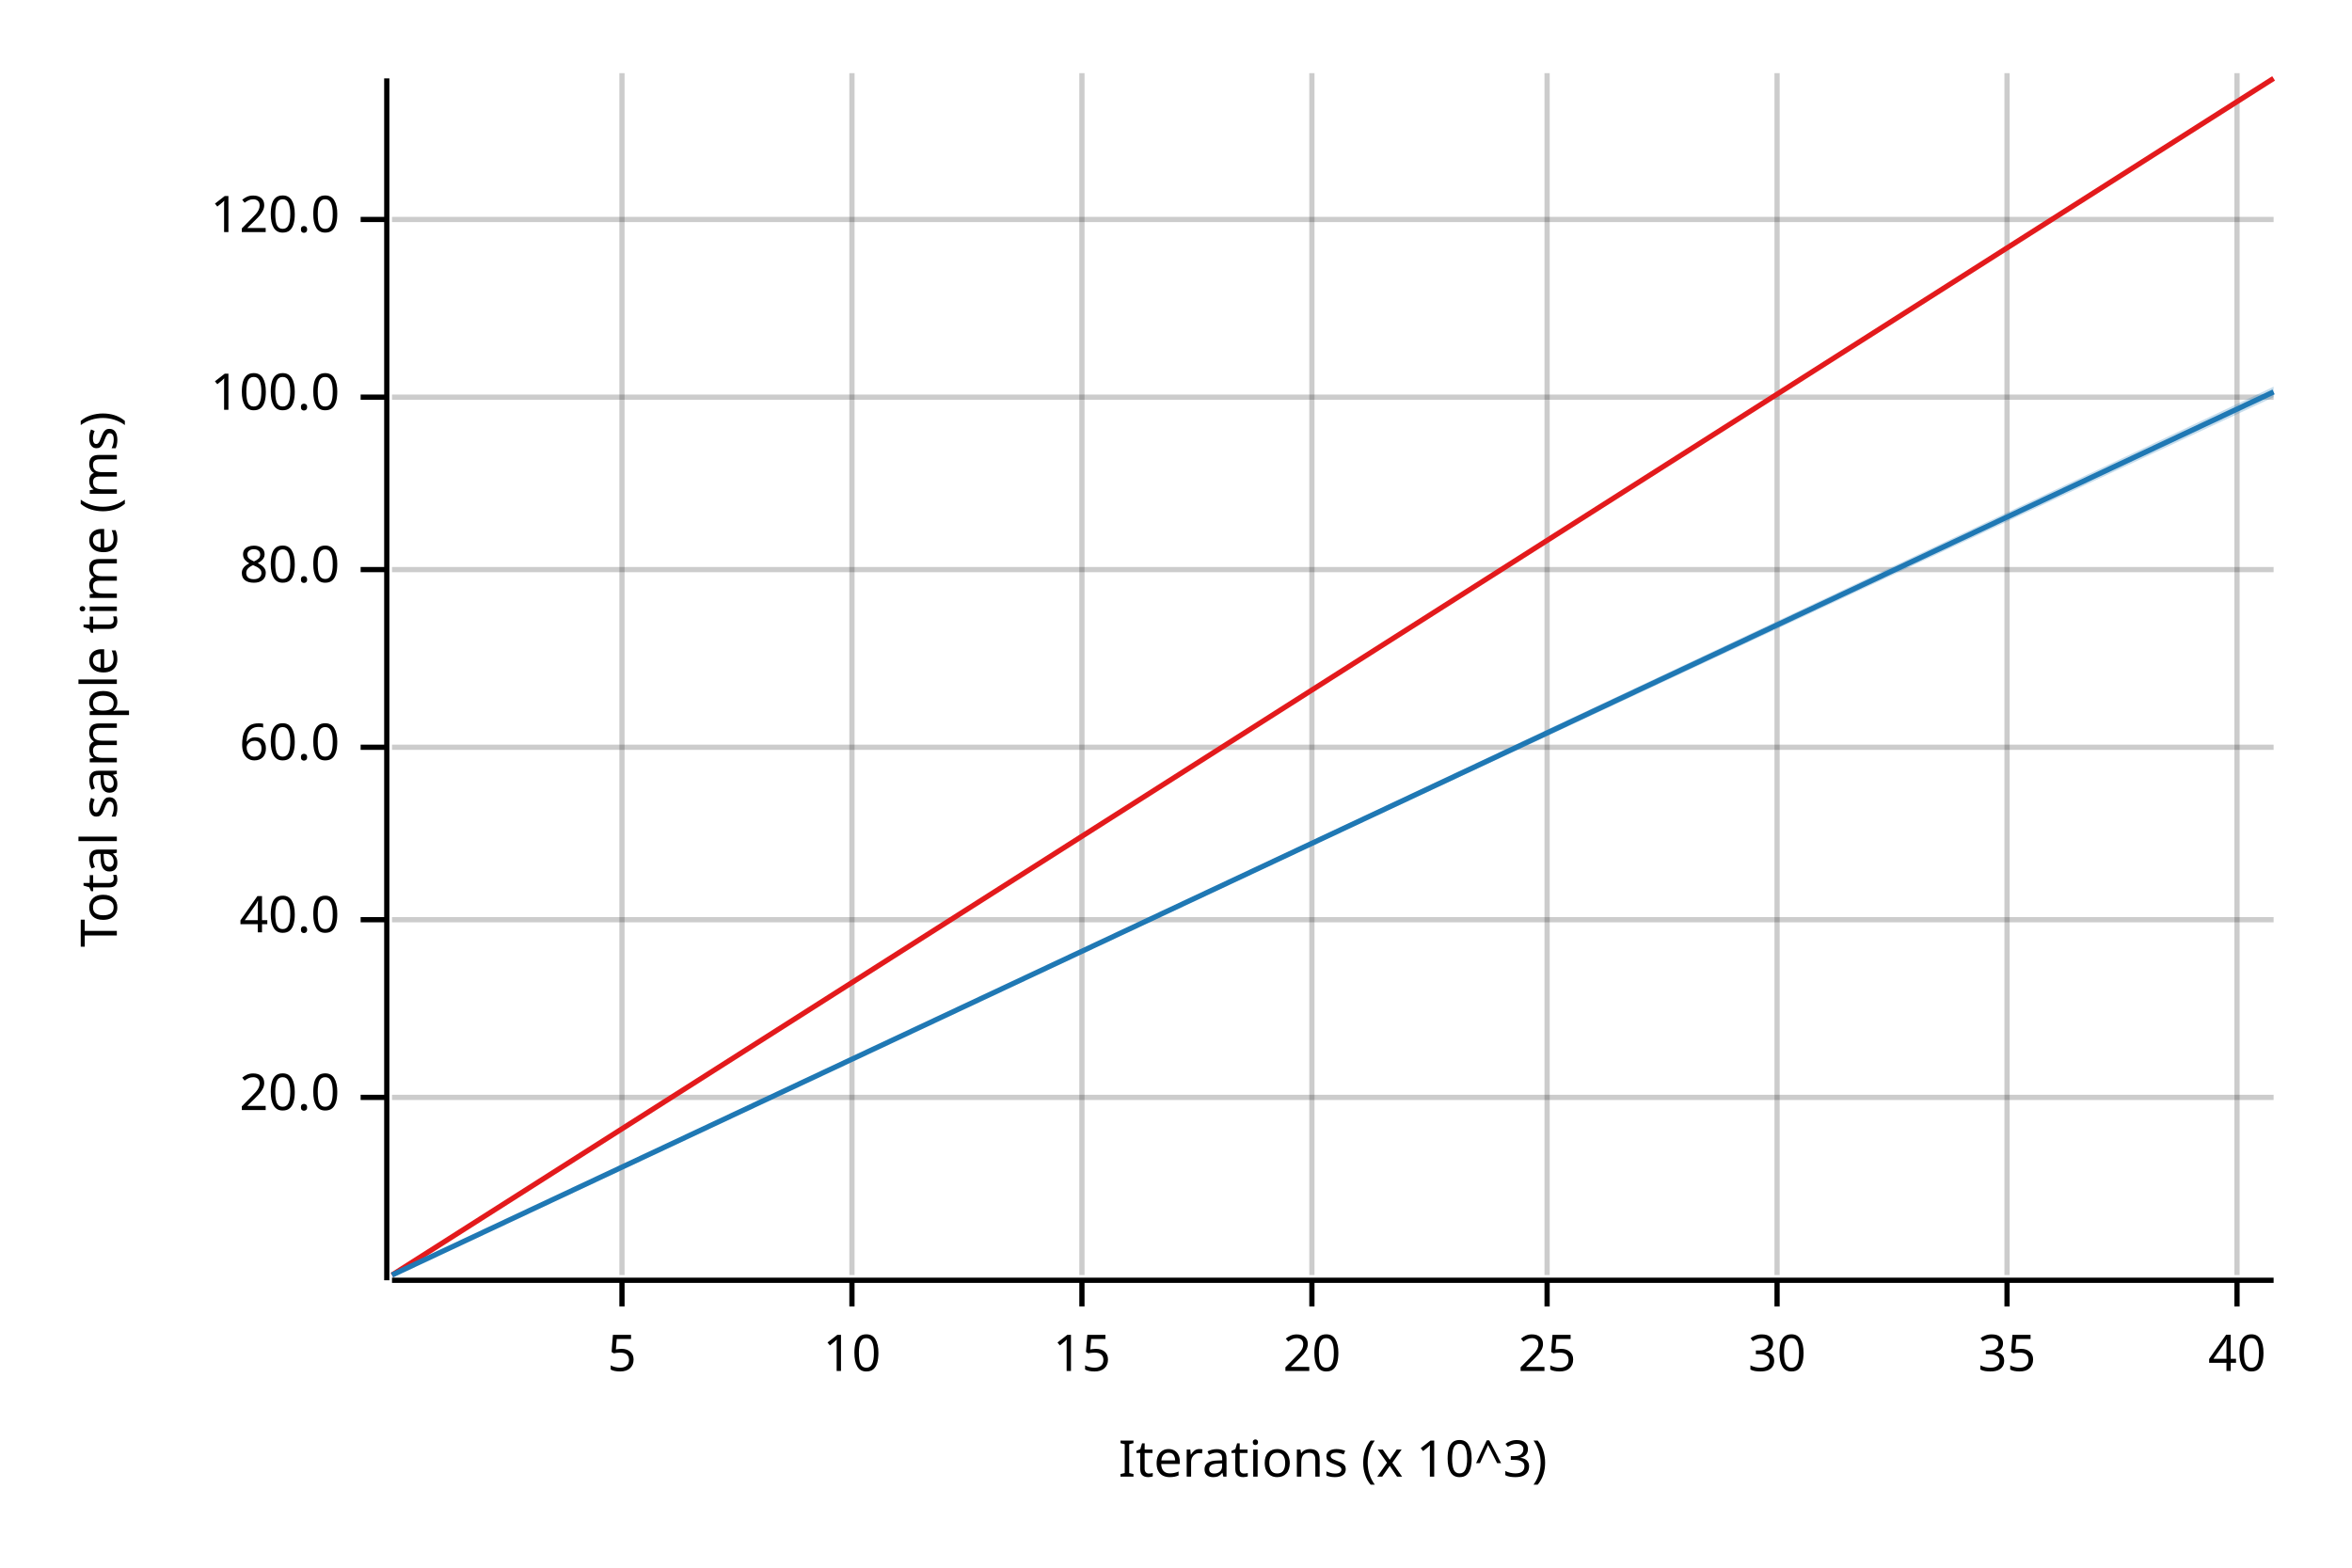
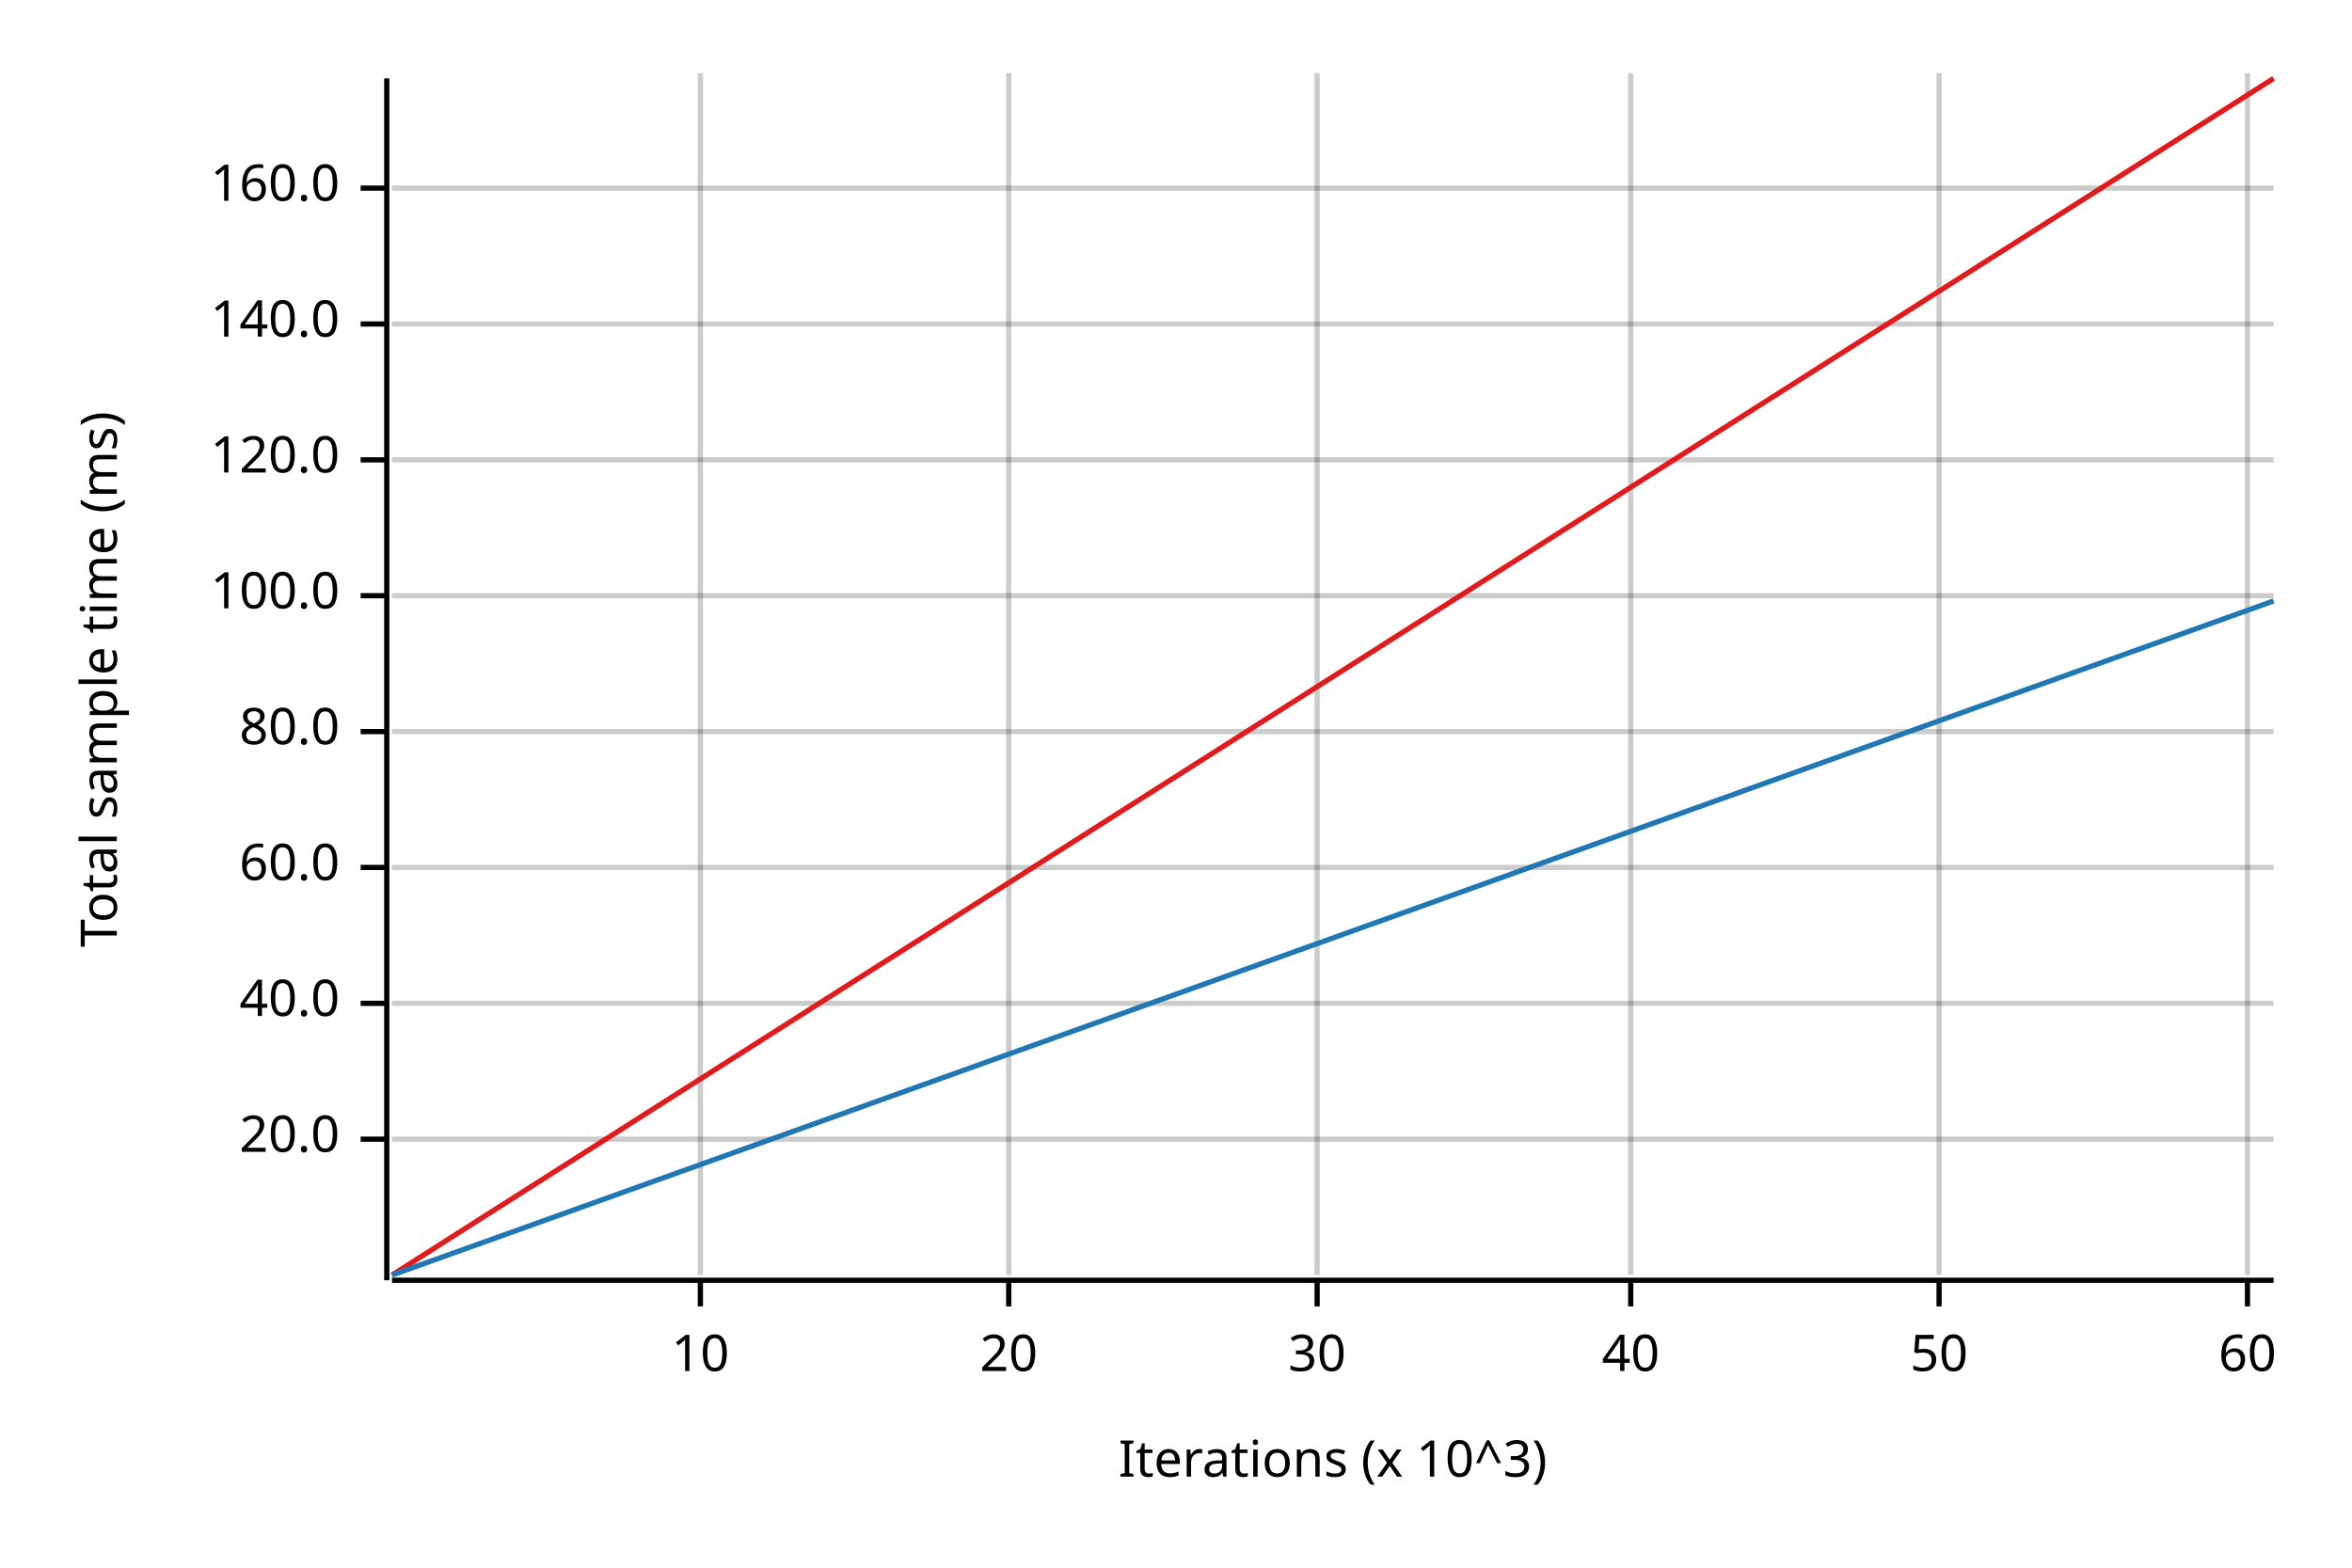
<svg xmlns="http://www.w3.org/2000/svg" width="450" height="300" viewBox="0 0 450 300">
  <text x="15" y="130" dy="0.76em" text-anchor="middle" font-family="sans-serif" font-size="9.677" opacity="1" fill="#000000" transform="rotate(270, 15, 130)">
Total sample time (ms)
</text>
  <text x="255" y="285" dy="-0.5ex" text-anchor="middle" font-family="sans-serif" font-size="9.677" opacity="1" fill="#000000">
Iterations (x 10^3)
</text>
-   <line opacity="0.2" stroke="#000000" stroke-width="1" x1="119" y1="244" x2="119" y2="14" />
-   <line opacity="0.2" stroke="#000000" stroke-width="1" x1="163" y1="244" x2="163" y2="14" />
-   <line opacity="0.2" stroke="#000000" stroke-width="1" x1="207" y1="244" x2="207" y2="14" />
-   <line opacity="0.2" stroke="#000000" stroke-width="1" x1="251" y1="244" x2="251" y2="14" />
-   <line opacity="0.2" stroke="#000000" stroke-width="1" x1="296" y1="244" x2="296" y2="14" />
-   <line opacity="0.2" stroke="#000000" stroke-width="1" x1="340" y1="244" x2="340" y2="14" />
-   <line opacity="0.2" stroke="#000000" stroke-width="1" x1="384" y1="244" x2="384" y2="14" />
-   <line opacity="0.2" stroke="#000000" stroke-width="1" x1="428" y1="244" x2="428" y2="14" />
-   <line opacity="0.2" stroke="#000000" stroke-width="1" x1="75" y1="210" x2="435" y2="210" />
-   <line opacity="0.2" stroke="#000000" stroke-width="1" x1="75" y1="176" x2="435" y2="176" />
-   <line opacity="0.2" stroke="#000000" stroke-width="1" x1="75" y1="143" x2="435" y2="143" />
-   <line opacity="0.2" stroke="#000000" stroke-width="1" x1="75" y1="109" x2="435" y2="109" />
-   <line opacity="0.2" stroke="#000000" stroke-width="1" x1="75" y1="76" x2="435" y2="76" />
-   <line opacity="0.2" stroke="#000000" stroke-width="1" x1="75" y1="42" x2="435" y2="42" />
+   <line opacity="0.2" stroke="#000000" stroke-width="1" x1="134" y1="244" x2="134" y2="14" />
+   <line opacity="0.2" stroke="#000000" stroke-width="1" x1="193" y1="244" x2="193" y2="14" />
+   <line opacity="0.2" stroke="#000000" stroke-width="1" x1="252" y1="244" x2="252" y2="14" />
+   <line opacity="0.2" stroke="#000000" stroke-width="1" x1="312" y1="244" x2="312" y2="14" />
+   <line opacity="0.2" stroke="#000000" stroke-width="1" x1="371" y1="244" x2="371" y2="14" />
+   <line opacity="0.2" stroke="#000000" stroke-width="1" x1="430" y1="244" x2="430" y2="14" />
+   <line opacity="0.2" stroke="#000000" stroke-width="1" x1="75" y1="218" x2="435" y2="218" />
+   <line opacity="0.2" stroke="#000000" stroke-width="1" x1="75" y1="192" x2="435" y2="192" />
+   <line opacity="0.2" stroke="#000000" stroke-width="1" x1="75" y1="166" x2="435" y2="166" />
+   <line opacity="0.2" stroke="#000000" stroke-width="1" x1="75" y1="140" x2="435" y2="140" />
+   <line opacity="0.2" stroke="#000000" stroke-width="1" x1="75" y1="114" x2="435" y2="114" />
+   <line opacity="0.2" stroke="#000000" stroke-width="1" x1="75" y1="88" x2="435" y2="88" />
+   <line opacity="0.2" stroke="#000000" stroke-width="1" x1="75" y1="62" x2="435" y2="62" />
+   <line opacity="0.2" stroke="#000000" stroke-width="1" x1="75" y1="36" x2="435" y2="36" />
  <polyline fill="none" opacity="1" stroke="#000000" stroke-width="1" points="74,15 74,245 " />
-   <text x="65" y="210" dy="0.5ex" text-anchor="end" font-family="sans-serif" font-size="9.677" opacity="1" fill="#000000">
+   <text x="65" y="218" dy="0.5ex" text-anchor="end" font-family="sans-serif" font-size="9.677" opacity="1" fill="#000000">
20.0
</text>
-   <polyline fill="none" opacity="1" stroke="#000000" stroke-width="1" points="69,210 74,210 " />
-   <text x="65" y="176" dy="0.5ex" text-anchor="end" font-family="sans-serif" font-size="9.677" opacity="1" fill="#000000">
+   <polyline fill="none" opacity="1" stroke="#000000" stroke-width="1" points="69,218 74,218 " />
+   <text x="65" y="192" dy="0.5ex" text-anchor="end" font-family="sans-serif" font-size="9.677" opacity="1" fill="#000000">
40.0
</text>
-   <polyline fill="none" opacity="1" stroke="#000000" stroke-width="1" points="69,176 74,176 " />
-   <text x="65" y="143" dy="0.5ex" text-anchor="end" font-family="sans-serif" font-size="9.677" opacity="1" fill="#000000">
+   <polyline fill="none" opacity="1" stroke="#000000" stroke-width="1" points="69,192 74,192 " />
+   <text x="65" y="166" dy="0.5ex" text-anchor="end" font-family="sans-serif" font-size="9.677" opacity="1" fill="#000000">
60.0
</text>
-   <polyline fill="none" opacity="1" stroke="#000000" stroke-width="1" points="69,143 74,143 " />
-   <text x="65" y="109" dy="0.5ex" text-anchor="end" font-family="sans-serif" font-size="9.677" opacity="1" fill="#000000">
+   <polyline fill="none" opacity="1" stroke="#000000" stroke-width="1" points="69,166 74,166 " />
+   <text x="65" y="140" dy="0.5ex" text-anchor="end" font-family="sans-serif" font-size="9.677" opacity="1" fill="#000000">
80.0
</text>
-   <polyline fill="none" opacity="1" stroke="#000000" stroke-width="1" points="69,109 74,109 " />
-   <text x="65" y="76" dy="0.5ex" text-anchor="end" font-family="sans-serif" font-size="9.677" opacity="1" fill="#000000">
+   <polyline fill="none" opacity="1" stroke="#000000" stroke-width="1" points="69,140 74,140 " />
+   <text x="65" y="114" dy="0.5ex" text-anchor="end" font-family="sans-serif" font-size="9.677" opacity="1" fill="#000000">
100.0
</text>
-   <polyline fill="none" opacity="1" stroke="#000000" stroke-width="1" points="69,76 74,76 " />
-   <text x="65" y="42" dy="0.5ex" text-anchor="end" font-family="sans-serif" font-size="9.677" opacity="1" fill="#000000">
+   <polyline fill="none" opacity="1" stroke="#000000" stroke-width="1" points="69,114 74,114 " />
+   <text x="65" y="88" dy="0.5ex" text-anchor="end" font-family="sans-serif" font-size="9.677" opacity="1" fill="#000000">
120.0
</text>
-   <polyline fill="none" opacity="1" stroke="#000000" stroke-width="1" points="69,42 74,42 " />
+   <polyline fill="none" opacity="1" stroke="#000000" stroke-width="1" points="69,88 74,88 " />
+   <text x="65" y="62" dy="0.5ex" text-anchor="end" font-family="sans-serif" font-size="9.677" opacity="1" fill="#000000">
+ 140.0
+ </text>
+   <polyline fill="none" opacity="1" stroke="#000000" stroke-width="1" points="69,62 74,62 " />
+   <text x="65" y="36" dy="0.5ex" text-anchor="end" font-family="sans-serif" font-size="9.677" opacity="1" fill="#000000">
+ 160.0
+ </text>
+   <polyline fill="none" opacity="1" stroke="#000000" stroke-width="1" points="69,36 74,36 " />
  <polyline fill="none" opacity="1" stroke="#000000" stroke-width="1" points="75,245 435,245 " />
-   <text x="119" y="255" dy="0.76em" text-anchor="middle" font-family="sans-serif" font-size="9.677" opacity="1" fill="#000000">
- 5
- </text>
-   <polyline fill="none" opacity="1" stroke="#000000" stroke-width="1" points="119,245 119,250 " />
-   <text x="163" y="255" dy="0.76em" text-anchor="middle" font-family="sans-serif" font-size="9.677" opacity="1" fill="#000000">
+   <text x="134" y="255" dy="0.76em" text-anchor="middle" font-family="sans-serif" font-size="9.677" opacity="1" fill="#000000">
10
</text>
-   <polyline fill="none" opacity="1" stroke="#000000" stroke-width="1" points="163,245 163,250 " />
-   <text x="207" y="255" dy="0.76em" text-anchor="middle" font-family="sans-serif" font-size="9.677" opacity="1" fill="#000000">
- 15
- </text>
-   <polyline fill="none" opacity="1" stroke="#000000" stroke-width="1" points="207,245 207,250 " />
-   <text x="251" y="255" dy="0.76em" text-anchor="middle" font-family="sans-serif" font-size="9.677" opacity="1" fill="#000000">
+   <polyline fill="none" opacity="1" stroke="#000000" stroke-width="1" points="134,245 134,250 " />
+   <text x="193" y="255" dy="0.76em" text-anchor="middle" font-family="sans-serif" font-size="9.677" opacity="1" fill="#000000">
20
</text>
-   <polyline fill="none" opacity="1" stroke="#000000" stroke-width="1" points="251,245 251,250 " />
-   <text x="296" y="255" dy="0.76em" text-anchor="middle" font-family="sans-serif" font-size="9.677" opacity="1" fill="#000000">
- 25
- </text>
-   <polyline fill="none" opacity="1" stroke="#000000" stroke-width="1" points="296,245 296,250 " />
-   <text x="340" y="255" dy="0.76em" text-anchor="middle" font-family="sans-serif" font-size="9.677" opacity="1" fill="#000000">
+   <polyline fill="none" opacity="1" stroke="#000000" stroke-width="1" points="193,245 193,250 " />
+   <text x="252" y="255" dy="0.76em" text-anchor="middle" font-family="sans-serif" font-size="9.677" opacity="1" fill="#000000">
30
</text>
-   <polyline fill="none" opacity="1" stroke="#000000" stroke-width="1" points="340,245 340,250 " />
-   <text x="384" y="255" dy="0.76em" text-anchor="middle" font-family="sans-serif" font-size="9.677" opacity="1" fill="#000000">
- 35
- </text>
-   <polyline fill="none" opacity="1" stroke="#000000" stroke-width="1" points="384,245 384,250 " />
-   <text x="428" y="255" dy="0.76em" text-anchor="middle" font-family="sans-serif" font-size="9.677" opacity="1" fill="#000000">
+   <polyline fill="none" opacity="1" stroke="#000000" stroke-width="1" points="252,245 252,250 " />
+   <text x="312" y="255" dy="0.76em" text-anchor="middle" font-family="sans-serif" font-size="9.677" opacity="1" fill="#000000">
40
</text>
-   <polyline fill="none" opacity="1" stroke="#000000" stroke-width="1" points="428,245 428,250 " />
+   <polyline fill="none" opacity="1" stroke="#000000" stroke-width="1" points="312,245 312,250 " />
+   <text x="371" y="255" dy="0.76em" text-anchor="middle" font-family="sans-serif" font-size="9.677" opacity="1" fill="#000000">
+ 50
+ </text>
+   <polyline fill="none" opacity="1" stroke="#000000" stroke-width="1" points="371,245 371,250 " />
+   <text x="430" y="255" dy="0.76em" text-anchor="middle" font-family="sans-serif" font-size="9.677" opacity="1" fill="#000000">
+ 60
+ </text>
+   <polyline fill="none" opacity="1" stroke="#000000" stroke-width="1" points="430,245 430,250 " />
  <polyline fill="none" opacity="1" stroke="#E31A1C" stroke-width="1" points="75,244 435,15 " />
  <polygon opacity="0.25" fill="#E31A1C" points="75,244 435,15 435,15 " />
-   <polyline fill="none" opacity="1" stroke="#1F78B4" stroke-width="1" points="75,244 435,75 " />
-   <polygon opacity="0.25" fill="#1F78B4" points="75,244 435,76 435,74 " />
+   <polyline fill="none" opacity="1" stroke="#1F78B4" stroke-width="1" points="75,244 435,115 " />
+   <polygon opacity="0.25" fill="#1F78B4" points="75,244 435,115 435,115 " />
</svg>
